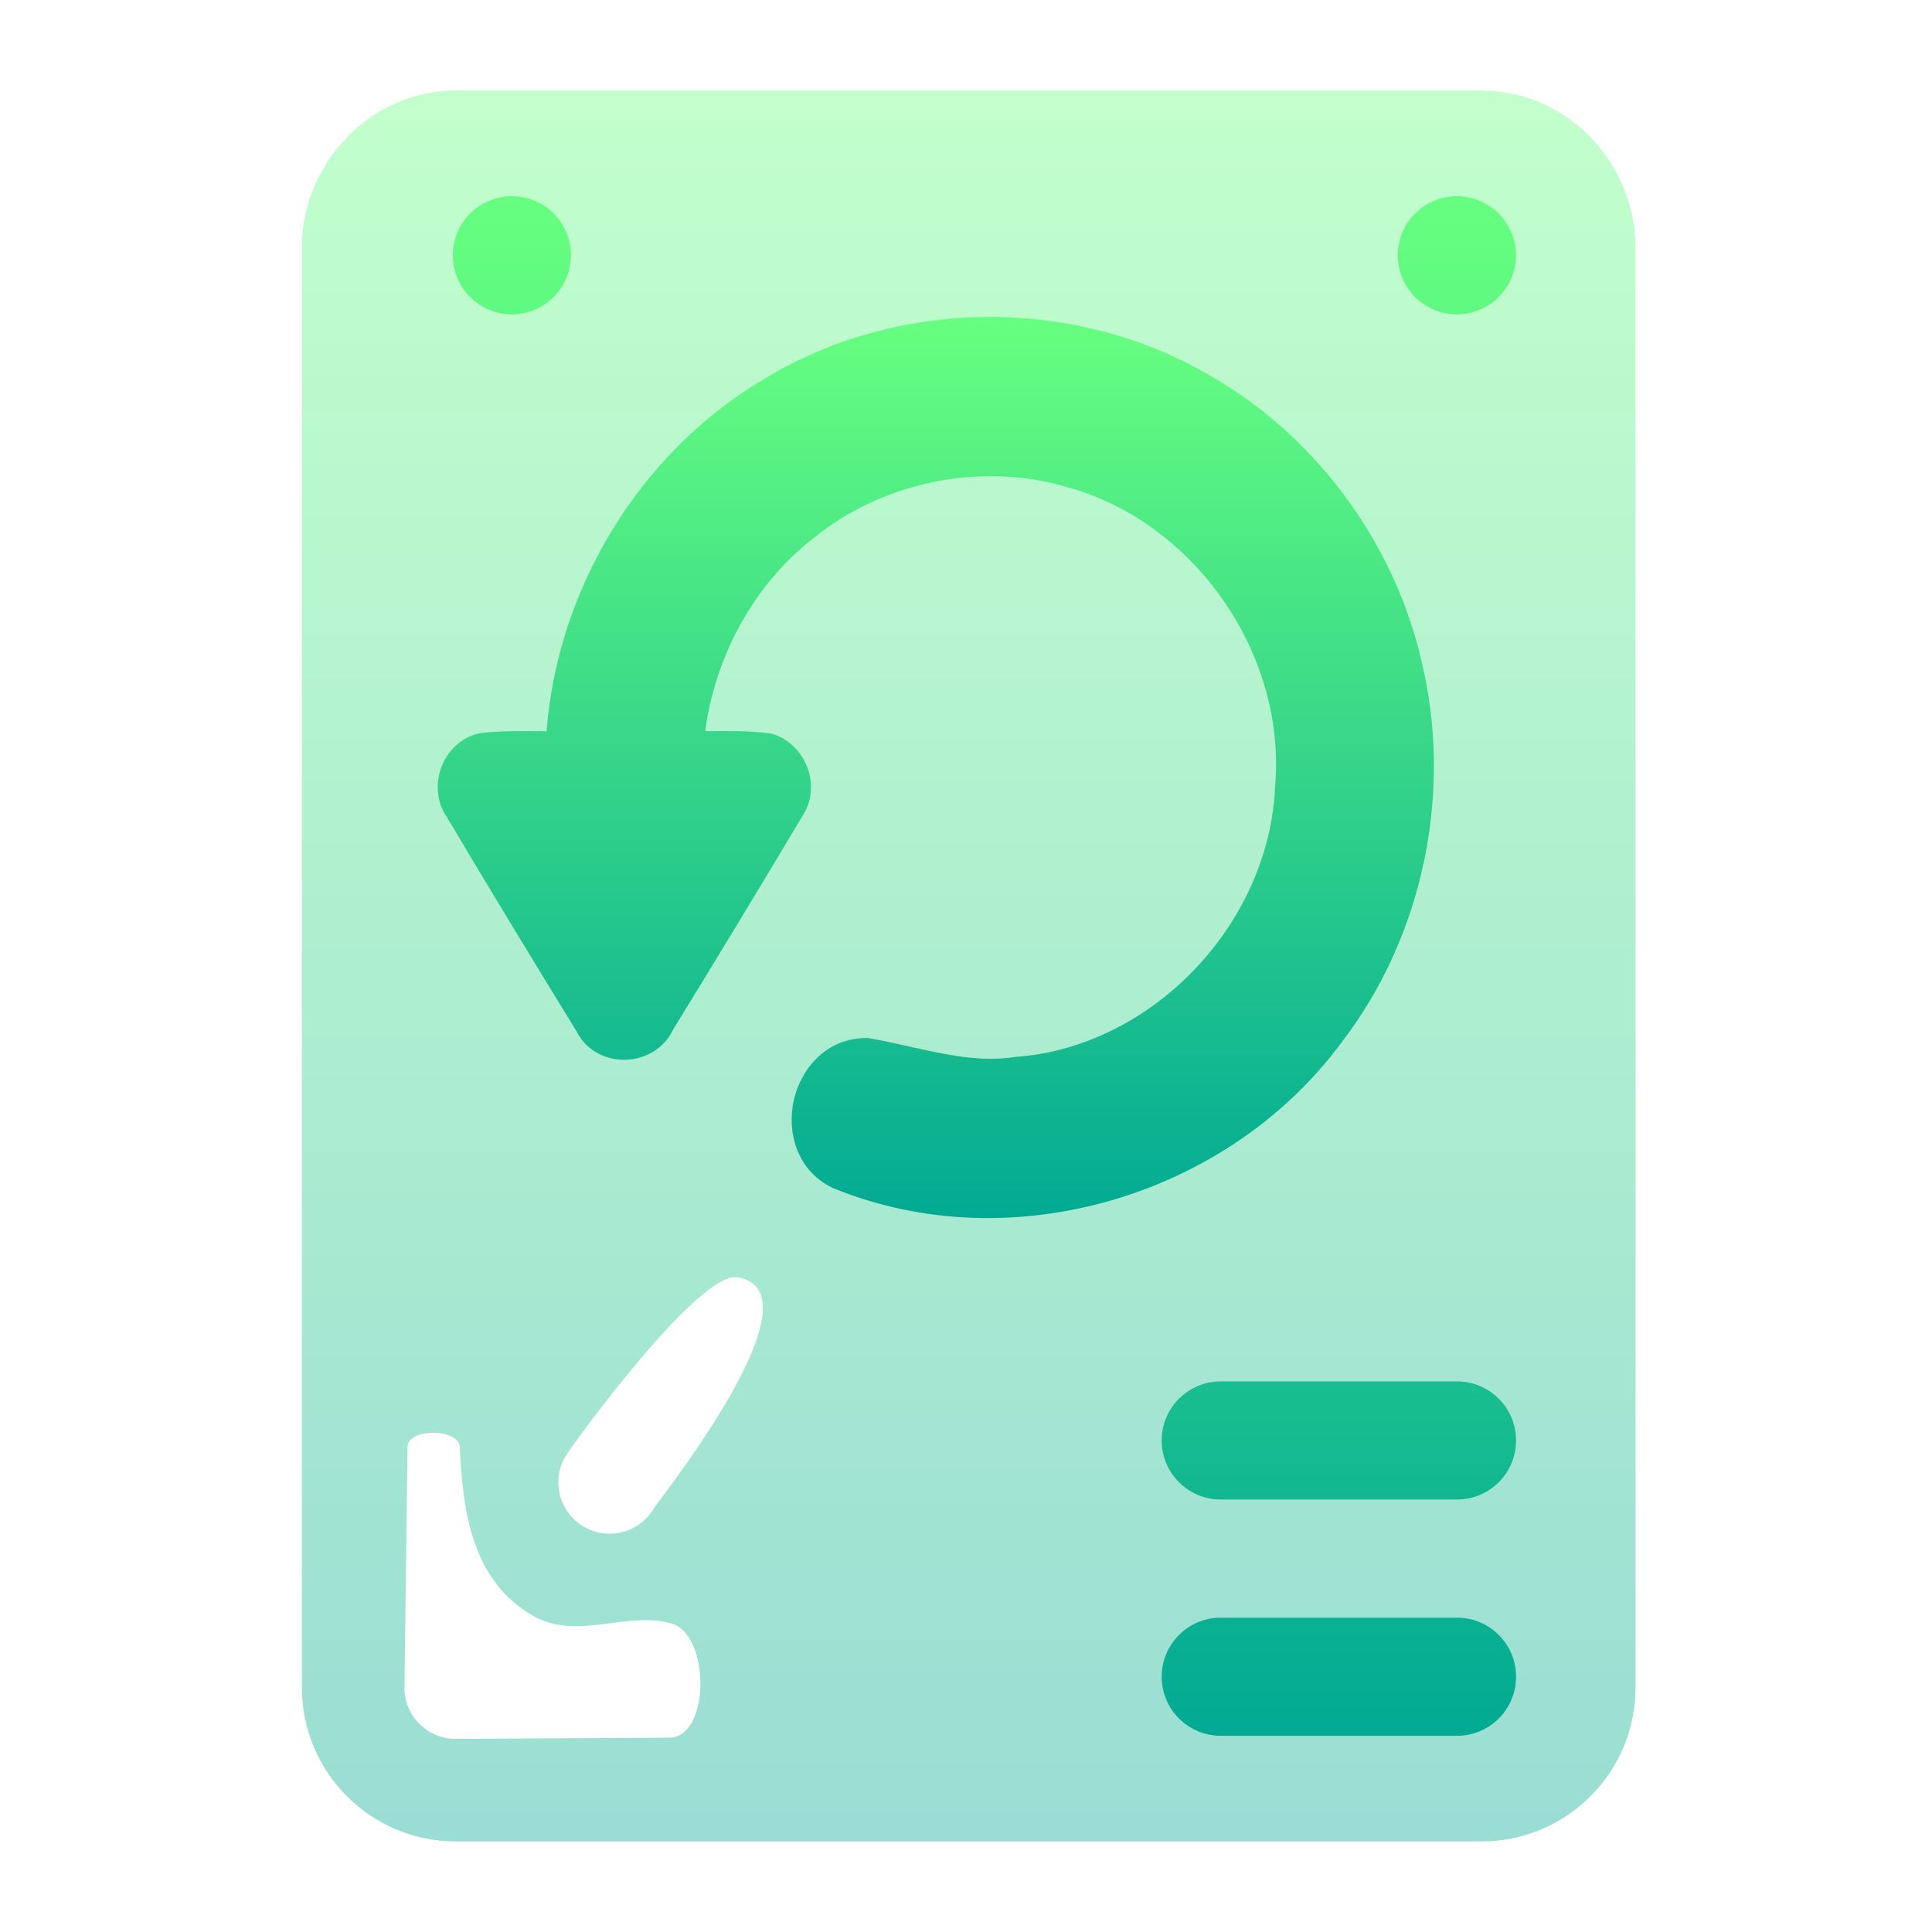
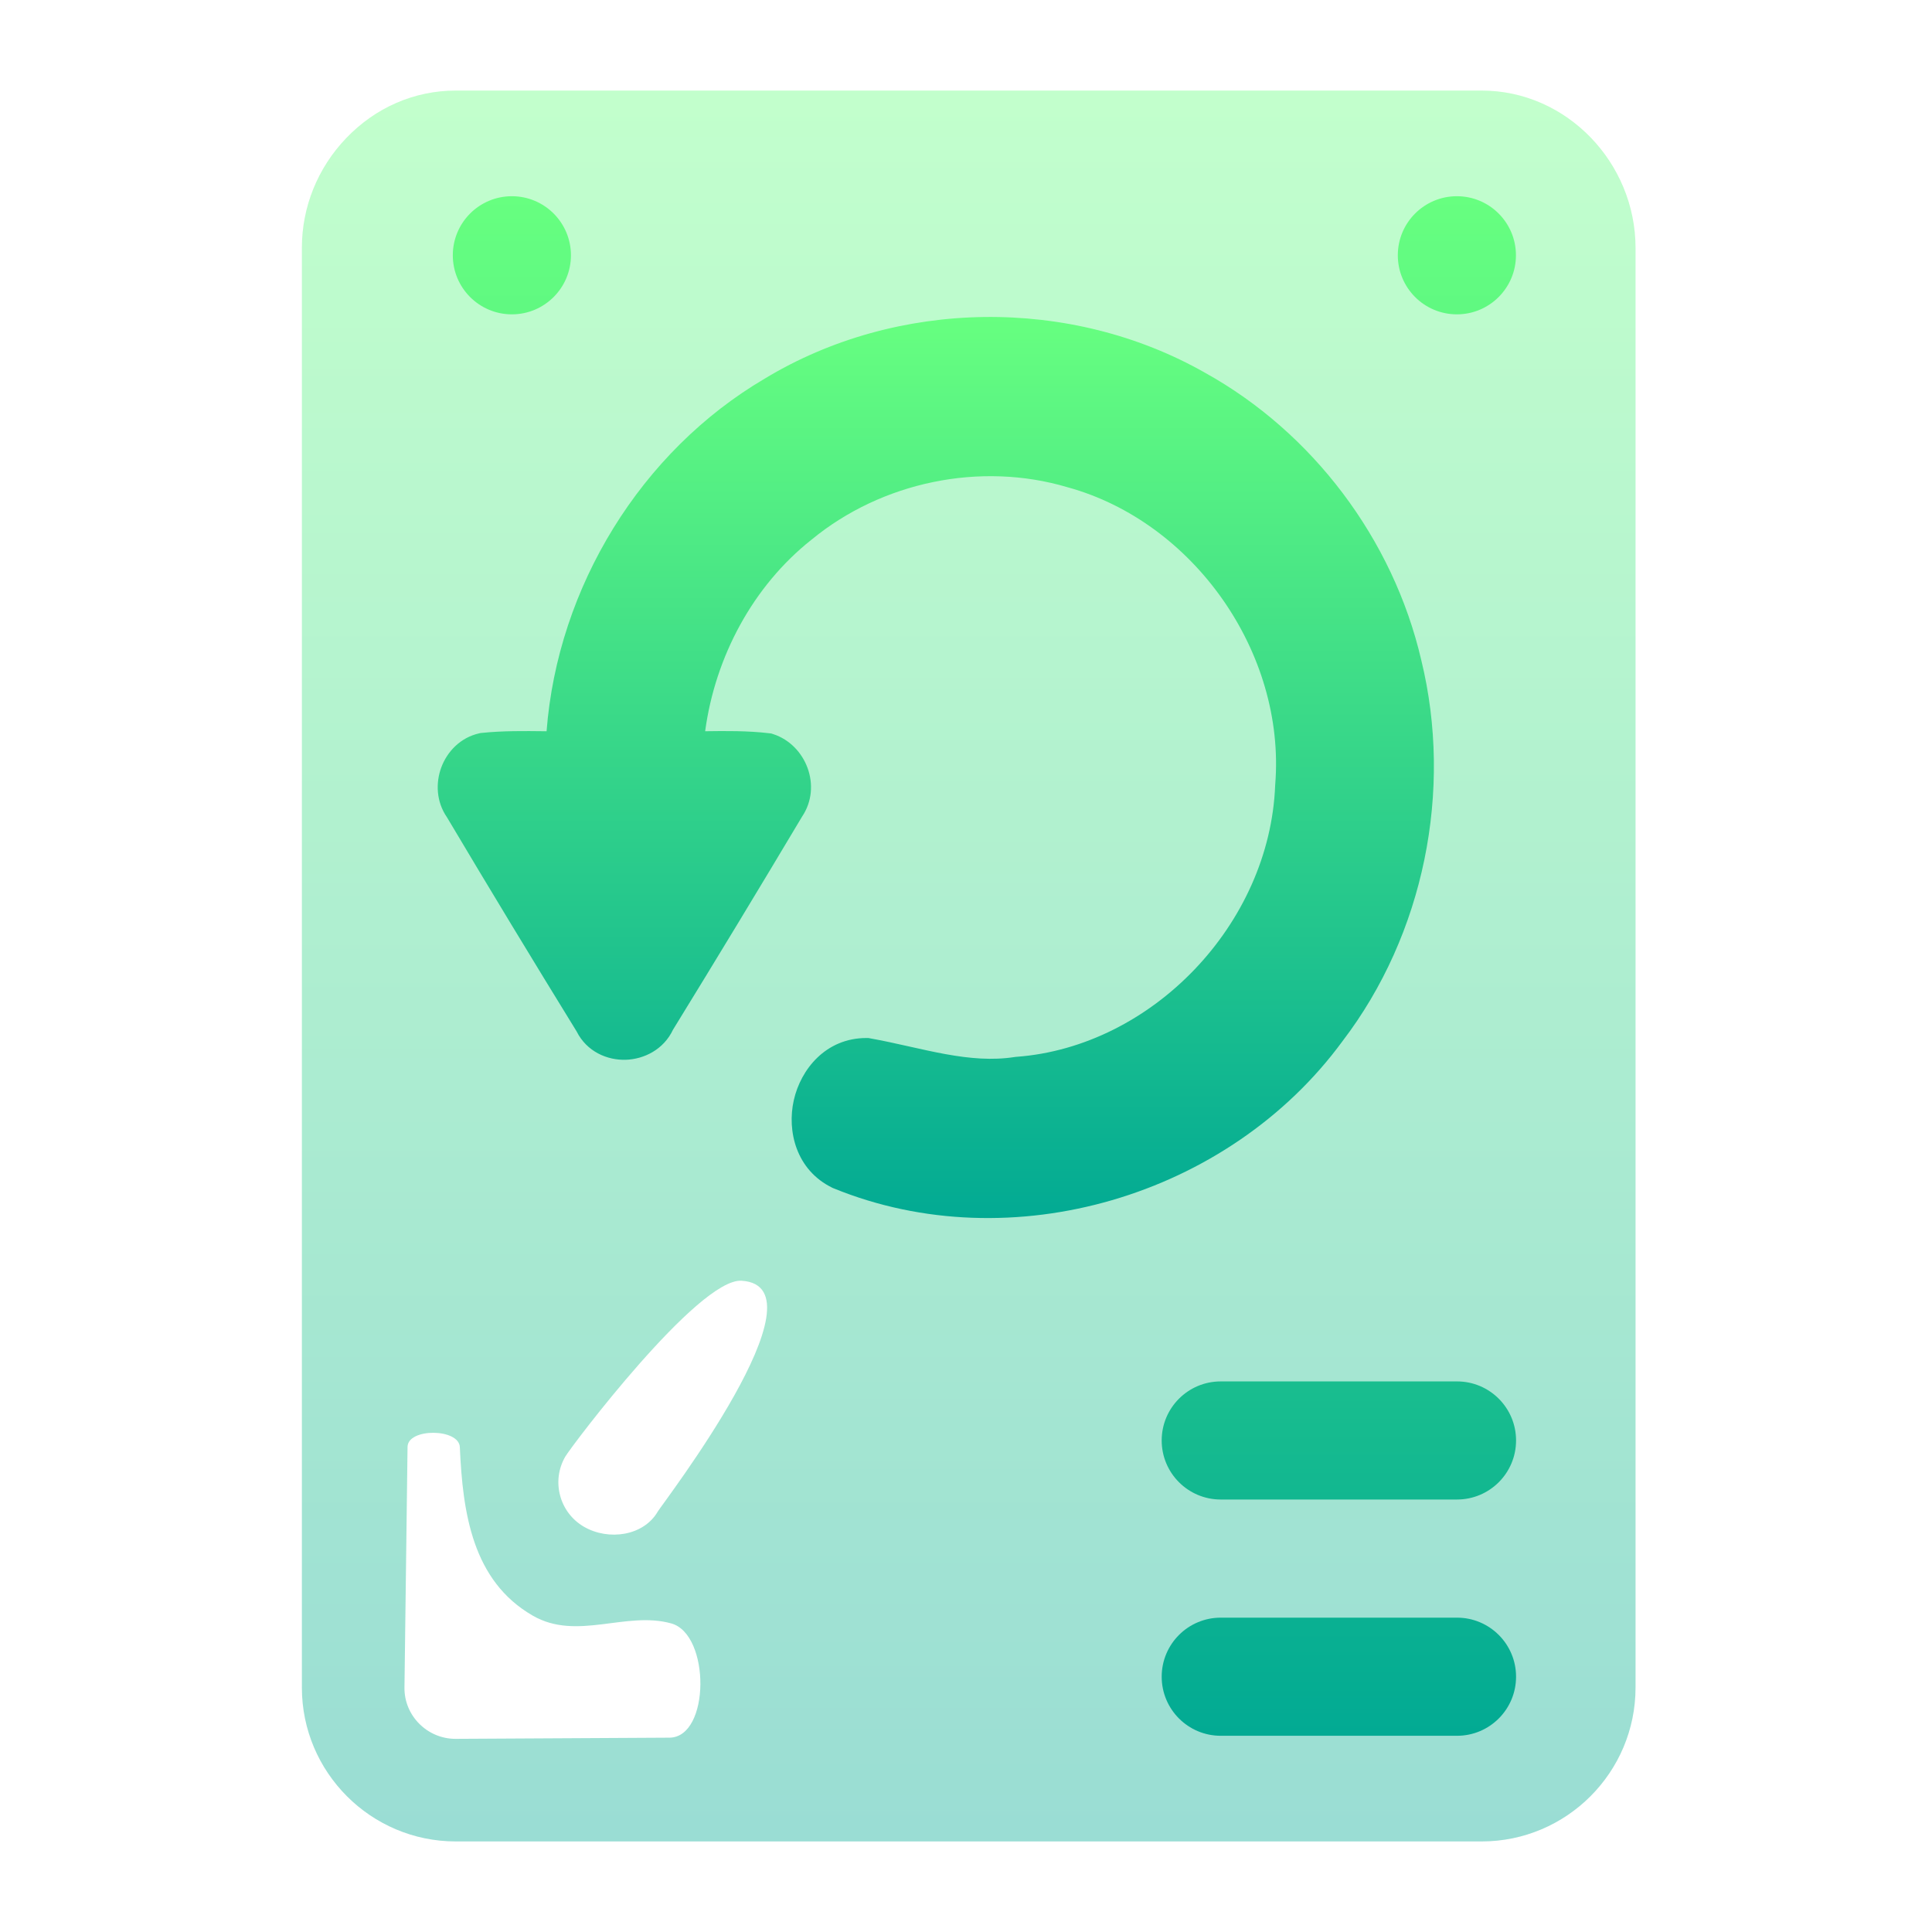
<svg xmlns="http://www.w3.org/2000/svg" width="128" height="128" viewBox="0 0 128 128" fill="none" version="1.1" id="svg8">
-   <path opacity="0.4" d="m 98.164,122 c 5.622,0 10.195,-4.574 10.195,-10.195 V 16.422 C 108.359,10.789 103.806,6 98.164,6 H 30.195 C 27.456,6 24.877,7.12 22.933,9.154 21.042,11.132 20,13.714 20,16.422 V 111.805 C 20,117.426 24.574,122 30.195,122 Z M 37.448,96.51 c 0.39,-0.677 8.837,-12.348 11.436,-11.887 5.75,1.02 -5.278,14.815 -5.551,15.286 -0.939,1.627 -3.015,2.183 -4.642,1.244 -1.622,-0.937 -2.181,-3.02 -1.244,-4.643 z m -10.651,15.295 0.204,-15.945 c 0.016,-1.259 3.411,-1.236 3.465,0.017 0.188,4.374 0.844,8.863 4.827,11.162 2.928,1.691 6.163,-0.32 9.178,0.516 2.604,0.722 2.586,7.555 -0.121,7.57 L 30.195,115.203 c -1.874,0.01 -3.422,-1.525 -3.398,-3.398 z" fill="url(#paint0_linear_107_120)" id="path1" />
+   <path opacity="0.4" d="m 98.164,122 c 5.622,0 10.195,-4.574 10.195,-10.195 V 16.422 C 108.359,10.789 103.806,6 98.164,6 H 30.195 C 27.456,6 24.877,7.12 22.933,9.154 21.042,11.132 20,13.714 20,16.422 V 111.805 C 20,117.426 24.574,122 30.195,122 Z M 37.448,96.51 c 0.39,-0.677 8.815,-11.841 11.686,-11.658 5.828,0.372 -5.278,14.815 -5.551,15.286 -0.939,1.627 -3.265,1.954 -4.891,1.015 -1.622,-0.937 -2.181,-3.02 -1.244,-4.643 z m -10.651,15.295 0.204,-15.945 c 0.016,-1.259 3.411,-1.236 3.465,0.017 0.188,4.374 0.844,8.863 4.827,11.162 2.928,1.691 6.163,-0.32 9.178,0.516 2.604,0.722 2.586,7.555 -0.121,7.57 L 30.195,115.203 c -1.874,0.01 -3.422,-1.525 -3.398,-3.398 z" fill="url(#paint0_linear_107_120)" id="path1" />
  <path fill-rule="evenodd" clip-rule="evenodd" d="M37.826 16.913C37.826 19.074 36.073 20.826 33.913 20.826C31.752 20.826 30 19.074 30 16.913C30 14.752 31.752 13 33.913 13C36.073 13 37.826 14.752 37.826 16.913ZM100.435 16.913C100.435 19.074 98.682 20.826 96.522 20.826C94.36 20.826 92.609 19.074 92.609 16.913C92.609 14.752 94.36 13 96.522 13C98.682 13 100.435 14.752 100.435 16.913ZM96.53 91.522H80.877C78.716 91.522 76.965 93.273 76.965 95.434C76.965 97.596 78.716 99.347 80.877 99.347H96.53C98.691 99.347 100.443 97.596 100.443 95.434C100.443 93.273 98.691 91.522 96.53 91.522ZM80.877 107.174H96.53C98.691 107.174 100.443 108.926 100.443 111.086C100.443 113.248 98.691 115 96.53 115H80.877C78.716 115 76.965 113.248 76.965 111.086C76.965 108.926 78.716 107.174 80.877 107.174Z" fill="url(#paint1_linear_107_120)" id="path2" />
  <path d="M55.228 78.729C67.004 83.539 81.417 79.26 88.948 68.975C94.339 61.919 96.277 52.371 94.16 43.723C92.299 35.716 86.958 28.648 79.842 24.699C70.941 19.636 59.44 19.777 50.67 25.082C42.469 29.9 36.946 38.89 36.212 48.448L36.083 48.446C34.749 48.43 33.311 48.413 31.922 48.557L31.839 48.565L31.758 48.583C30.484 48.866 29.615 49.818 29.235 50.848C28.862 51.857 28.895 53.11 29.612 54.146C32.438 58.9 35.304 63.627 38.202 68.333C38.876 69.682 40.239 70.251 41.457 70.213C42.659 70.176 43.965 69.542 44.587 68.223C47.47 63.538 50.321 58.827 53.139 54.104C54.487 52.1 53.403 49.352 51.238 48.641L51.101 48.596L50.958 48.579C49.54 48.411 48.076 48.426 46.718 48.446C47.385 43.499 49.893 38.828 53.744 35.772L53.754 35.764L53.764 35.756C58.429 31.914 64.964 30.569 70.719 32.279L70.733 32.284L70.748 32.287C79.054 34.575 85.189 43.216 84.487 51.972L84.484 52.002L84.483 52.031C84.125 61.226 76.332 69.35 67.342 70.017L67.284 70.021L67.227 70.03C65.74 70.261 64.237 70.128 62.639 69.838C61.844 69.693 61.047 69.515 60.218 69.329L60.202 69.325C59.377 69.141 58.519 68.948 57.654 68.794L57.529 68.771H57.401C54.706 68.771 53.049 70.85 52.591 72.891C52.133 74.929 52.737 77.517 55.141 78.691L55.184 78.711L55.228 78.729Z" fill="url(#paint2_linear_107_120)" id="path3" />
  <defs id="defs8">
    <linearGradient id="paint0_linear_107_120" x1="64.179" y1="122" x2="64.179" y2="6" gradientUnits="userSpaceOnUse">
      <stop stop-color="#02AA93" id="stop3" />
      <stop offset="1" stop-color="#67FF80" id="stop4" />
    </linearGradient>
    <linearGradient id="paint1_linear_107_120" x1="65.222" y1="115" x2="65.222" y2="13" gradientUnits="userSpaceOnUse">
      <stop stop-color="#02AA93" id="stop5" />
      <stop offset="1" stop-color="#67FF80" id="stop6" />
    </linearGradient>
    <linearGradient id="paint2_linear_107_120" x1="62" y1="80.7" x2="62" y2="21" gradientUnits="userSpaceOnUse">
      <stop stop-color="#02AA93" id="stop7" />
      <stop offset="1" stop-color="#67FF80" id="stop8" />
    </linearGradient>
  </defs>
</svg>
